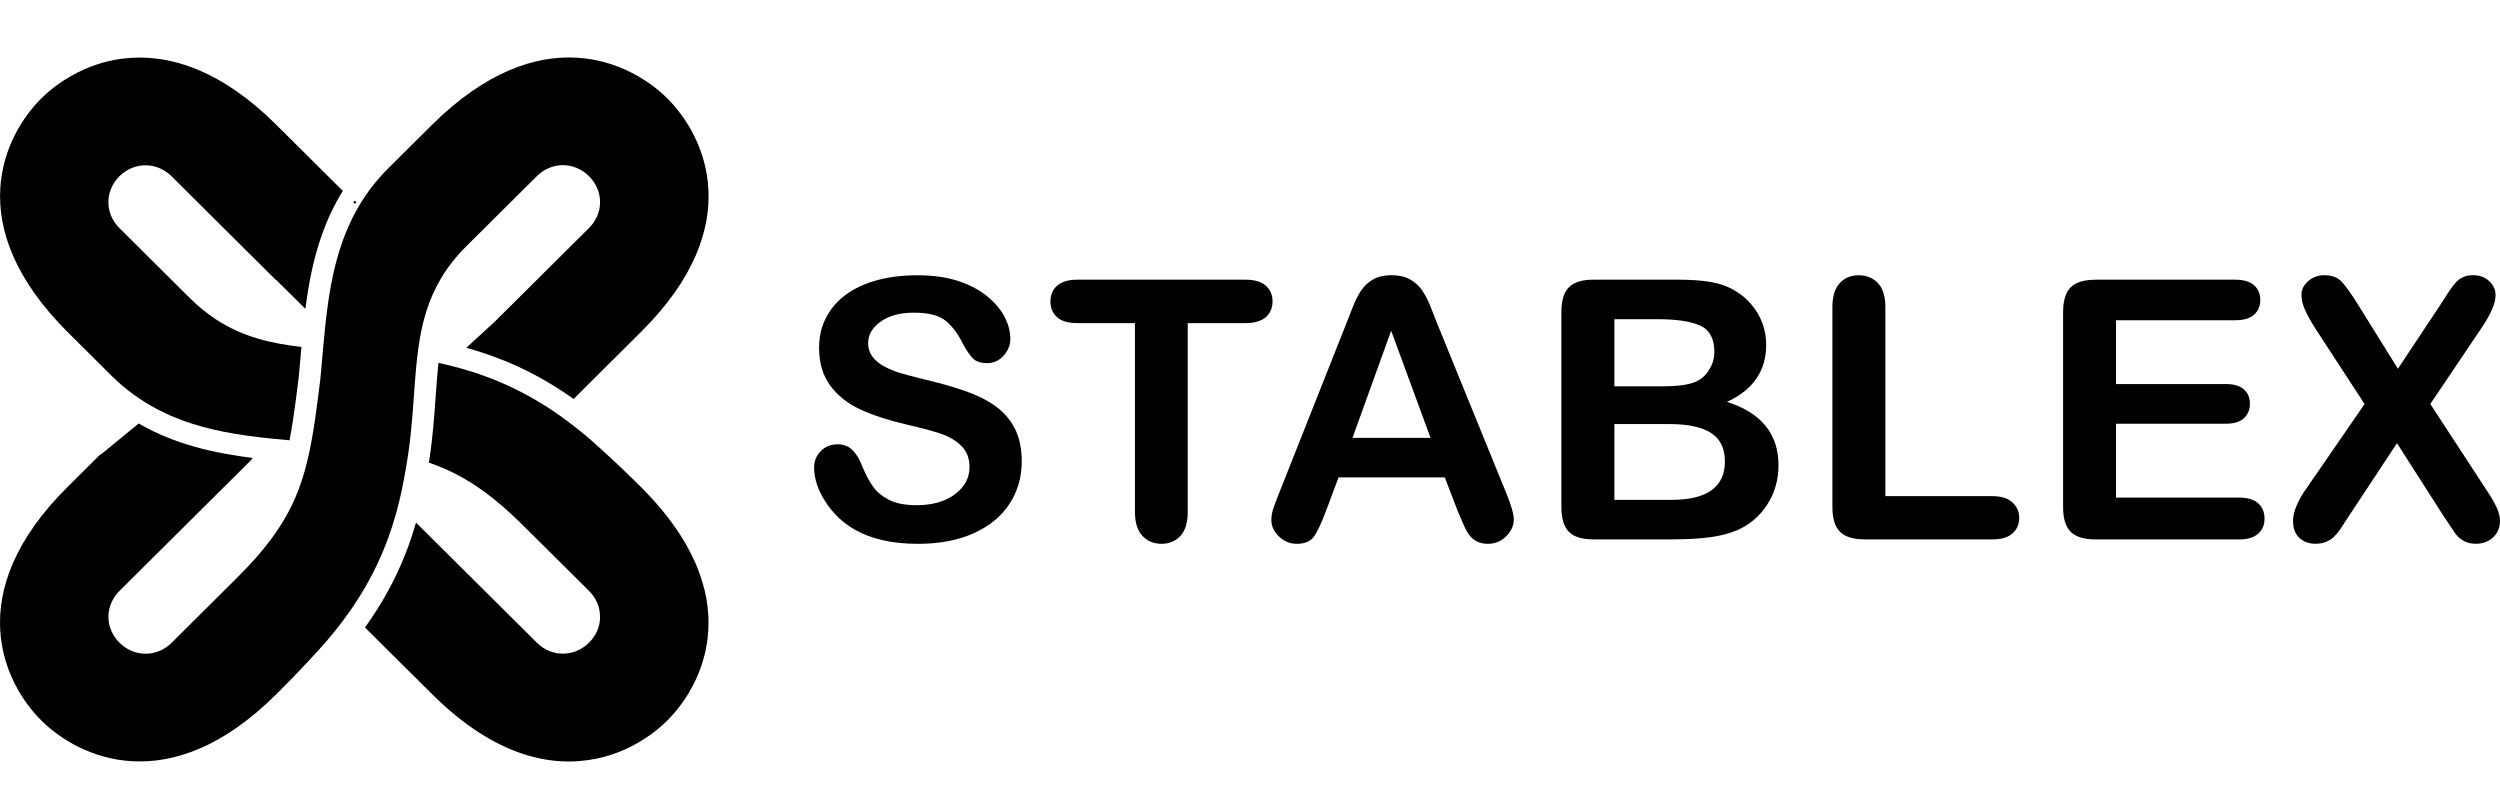
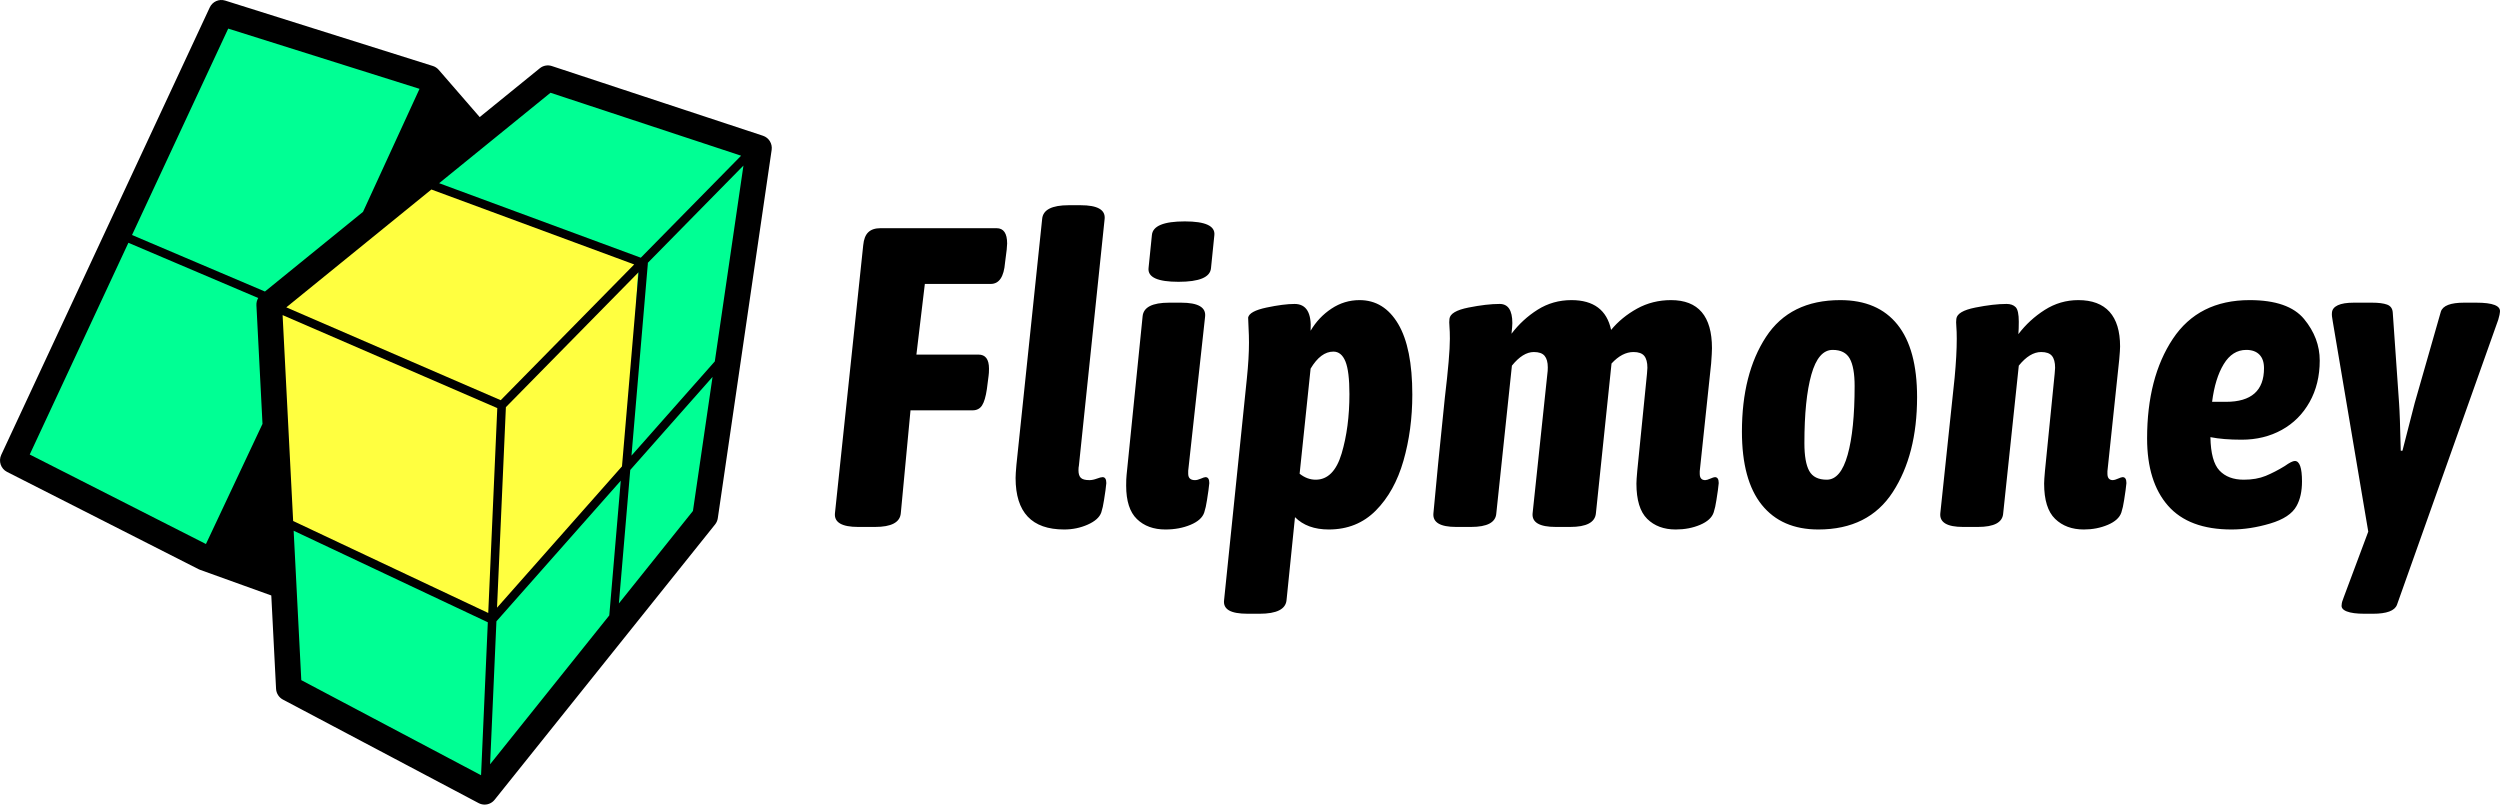
- <svg xmlns="http://www.w3.org/2000/svg" width="174px" height="56px" viewBox="0 0 174 56" version="1.1">
-   <g id="logo-app" stroke="none" stroke-width="1" fill="none" fill-rule="evenodd">
-     <g id="Group-2" transform="translate(0, 4)" fill="#000000" fill-rule="nonzero">
-       <g id="Group" transform="translate(56.6616, 15.1539)">
-         <path d="M14.452,12.963 C14.452,14.056 14.168,15.038 13.602,15.91 C13.036,16.781 12.206,17.463 11.114,17.957 C10.022,18.449 8.727,18.697 7.231,18.697 C5.437,18.697 3.956,18.36 2.791,17.686 C1.965,17.202 1.291,16.555 0.775,15.744 C0.258,14.935 0,14.147 0,13.382 C0,12.939 0.154,12.559 0.465,12.243 C0.775,11.926 1.169,11.769 1.65,11.769 C2.038,11.769 2.368,11.892 2.636,12.138 C2.904,12.384 3.134,12.751 3.324,13.235 C3.556,13.81 3.805,14.292 4.075,14.677 C4.343,15.064 4.723,15.383 5.21,15.633 C5.699,15.883 6.338,16.008 7.134,16.008 C8.226,16.008 9.113,15.756 9.795,15.25 C10.477,14.744 10.817,14.114 10.817,13.358 C10.817,12.759 10.633,12.271 10.265,11.898 C9.896,11.525 9.421,11.238 8.839,11.041 C8.256,10.843 7.477,10.633 6.501,10.411 C5.194,10.107 4.1,9.752 3.219,9.344 C2.338,8.937 1.64,8.382 1.122,7.68 C0.605,6.979 0.347,6.105 0.347,5.06 C0.347,4.016 0.619,3.183 1.165,2.41 C1.711,1.638 2.5,1.045 3.535,0.629 C4.571,0.214 5.784,0.006 7.183,0.006 C8.299,0.006 9.265,0.143 10.079,0.42 C10.893,0.696 11.57,1.061 12.106,1.517 C12.644,1.973 13.036,2.453 13.285,2.953 C13.533,3.455 13.657,3.943 13.657,4.419 C13.657,4.855 13.503,5.248 13.192,5.597 C12.882,5.946 12.496,6.121 12.033,6.121 C11.611,6.121 11.29,6.017 11.071,5.807 C10.852,5.597 10.615,5.254 10.359,4.778 C10.028,4.096 9.63,3.564 9.167,3.181 C8.705,2.797 7.96,2.608 6.935,2.608 C5.983,2.608 5.216,2.816 4.633,3.231 C4.051,3.647 3.759,4.145 3.759,4.73 C3.759,5.091 3.858,5.403 4.057,5.668 C4.256,5.93 4.528,6.156 4.875,6.345 C5.222,6.535 5.573,6.682 5.93,6.789 C6.286,6.896 6.874,7.051 7.692,7.257 C8.717,7.495 9.646,7.759 10.477,8.046 C11.309,8.334 12.015,8.683 12.597,9.094 C13.18,9.506 13.635,10.026 13.961,10.653 C14.288,11.283 14.452,12.053 14.452,12.965 L14.452,12.963 Z" id="Path" />
-         <path d="M30.025,3.334 L26.005,3.334 L26.005,16.464 C26.005,17.221 25.834,17.781 25.495,18.146 C25.156,18.511 24.718,18.695 24.18,18.695 C23.642,18.695 23.19,18.509 22.847,18.14 C22.504,17.771 22.331,17.213 22.331,16.464 L22.331,3.334 L18.311,3.334 C17.681,3.334 17.215,3.197 16.908,2.921 C16.602,2.646 16.449,2.281 16.449,1.829 C16.449,1.378 16.608,0.99 16.926,0.72 C17.245,0.45 17.706,0.313 18.311,0.313 L30.021,0.313 C30.658,0.313 31.131,0.452 31.442,0.732 C31.752,1.013 31.907,1.378 31.907,1.829 C31.907,2.281 31.748,2.646 31.436,2.921 C31.121,3.197 30.65,3.334 30.021,3.334 L30.025,3.334 Z" id="Path" />
-         <path d="M44.766,16.341 L43.897,14.072 L36.503,14.072 L35.635,16.39 C35.296,17.293 35.006,17.904 34.766,18.221 C34.527,18.538 34.133,18.695 33.587,18.695 C33.124,18.695 32.714,18.526 32.359,18.189 C32.004,17.852 31.825,17.469 31.825,17.041 C31.825,16.795 31.866,16.539 31.949,16.277 C32.032,16.014 32.168,15.647 32.359,15.179 L37.011,3.441 C37.143,3.104 37.303,2.699 37.488,2.227 C37.672,1.755 37.873,1.361 38.084,1.049 C38.296,0.736 38.572,0.484 38.915,0.29 C39.258,0.097 39.682,2.11976031e-14 40.187,2.11976031e-14 C40.692,2.11976031e-14 41.129,0.097 41.472,0.29 C41.815,0.484 42.093,0.732 42.302,1.037 C42.513,1.341 42.69,1.668 42.836,2.017 C42.98,2.366 43.164,2.834 43.388,3.417 L48.139,15.081 C48.51,15.968 48.697,16.613 48.697,17.017 C48.697,17.42 48.52,17.82 48.169,18.171 C47.818,18.519 47.394,18.695 46.897,18.695 C46.607,18.695 46.359,18.643 46.152,18.54 C45.945,18.437 45.77,18.298 45.63,18.12 C45.49,17.945 45.338,17.672 45.178,17.307 C45.017,16.942 44.877,16.62 44.762,16.339 L44.766,16.341 Z M37.472,11.323 L42.905,11.323 L40.163,3.864 L37.472,11.323 Z" id="Shape" />
-         <path d="M59.805,18.388 L54.246,18.388 C53.444,18.388 52.87,18.209 52.527,17.852 C52.184,17.495 52.011,16.926 52.011,16.144 L52.011,2.555 C52.011,1.759 52.186,1.186 52.539,0.835 C52.892,0.484 53.458,0.311 54.244,0.311 L60.138,0.311 C61.006,0.311 61.759,0.365 62.394,0.47 C63.032,0.577 63.602,0.783 64.107,1.087 C64.538,1.341 64.917,1.664 65.248,2.055 C65.579,2.447 65.83,2.878 66.005,3.35 C66.18,3.822 66.265,4.322 66.265,4.849 C66.265,6.658 65.356,7.981 63.535,8.818 C65.926,9.574 67.121,11.045 67.121,13.231 C67.121,14.242 66.861,15.153 66.34,15.962 C65.818,16.771 65.116,17.37 64.231,17.755 C63.677,17.985 63.04,18.148 62.321,18.243 C61.601,18.338 60.763,18.384 59.803,18.384 L59.805,18.388 Z M55.699,3.062 L55.699,7.735 L59.074,7.735 C59.991,7.735 60.702,7.648 61.201,7.477 C61.702,7.303 62.084,6.975 62.348,6.49 C62.555,6.146 62.658,5.758 62.658,5.331 C62.658,4.419 62.332,3.812 61.678,3.511 C61.024,3.211 60.028,3.062 58.688,3.062 L55.699,3.062 L55.699,3.062 Z M59.533,10.361 L55.699,10.361 L55.699,15.637 L59.657,15.637 C62.147,15.637 63.391,14.746 63.391,12.963 C63.391,12.051 63.068,11.39 62.423,10.978 C61.777,10.567 60.813,10.361 59.533,10.361 Z" id="Shape" />
-         <path d="M74.56,2.225 L74.56,15.379 L82.028,15.379 C82.623,15.379 83.082,15.522 83.398,15.811 C83.717,16.099 83.875,16.46 83.875,16.896 C83.875,17.332 83.717,17.699 83.404,17.975 C83.092,18.251 82.631,18.388 82.028,18.388 L73.133,18.388 C72.331,18.388 71.753,18.211 71.402,17.858 C71.05,17.505 70.874,16.934 70.874,16.144 L70.874,2.223 C70.874,1.482 71.042,0.928 71.377,0.559 C71.712,0.19 72.152,0.004 72.698,0.004 C73.244,0.004 73.701,0.188 74.044,0.553 C74.387,0.92 74.56,1.476 74.56,2.223 L74.56,2.225 Z" id="Path" />
-         <path d="M98.916,3.136 L90.615,3.136 L90.615,7.576 L98.257,7.576 C98.819,7.576 99.239,7.701 99.517,7.951 C99.795,8.201 99.933,8.532 99.933,8.943 C99.933,9.355 99.797,9.689 99.523,9.948 C99.249,10.206 98.829,10.337 98.257,10.337 L90.615,10.337 L90.615,15.478 L99.2,15.478 C99.779,15.478 100.215,15.611 100.509,15.879 C100.804,16.146 100.95,16.503 100.95,16.946 C100.95,17.39 100.804,17.721 100.509,17.989 C100.215,18.255 99.779,18.39 99.2,18.39 L89.189,18.39 C88.387,18.39 87.808,18.213 87.457,17.86 C87.106,17.507 86.93,16.936 86.93,16.146 L86.93,2.557 C86.93,2.031 87.009,1.601 87.165,1.269 C87.321,0.936 87.569,0.694 87.904,0.541 C88.239,0.389 88.667,0.313 89.189,0.313 L98.916,0.313 C99.503,0.313 99.939,0.442 100.225,0.702 C100.511,0.962 100.653,1.299 100.653,1.718 C100.653,2.138 100.511,2.489 100.225,2.747 C99.939,3.005 99.503,3.134 98.916,3.134 L98.916,3.136 Z" id="Path" />
-         <path d="M103.844,14.873 L107.913,8.967 L104.489,3.715 C104.167,3.205 103.925,2.767 103.763,2.402 C103.6,2.037 103.521,1.686 103.521,1.347 C103.521,1.008 103.675,0.692 103.986,0.415 C104.296,0.139 104.674,0.002 105.12,0.002 C105.634,0.002 106.032,0.151 106.318,0.452 C106.604,0.752 106.998,1.309 107.503,2.122 L110.233,6.511 L113.147,2.122 C113.387,1.753 113.592,1.436 113.762,1.172 C113.931,0.91 114.095,0.692 114.251,0.518 C114.408,0.345 114.584,0.216 114.779,0.129 C114.974,0.042 115.199,0 115.455,0 C115.918,0 116.297,0.137 116.589,0.413 C116.884,0.69 117.03,1.017 117.03,1.394 C117.03,1.944 116.711,2.693 116.074,3.639 L112.488,8.965 L116.346,14.871 C116.693,15.389 116.945,15.819 117.103,16.16 C117.259,16.501 117.338,16.823 117.338,17.128 C117.338,17.416 117.267,17.678 117.127,17.916 C116.987,18.154 116.788,18.344 116.533,18.483 C116.277,18.622 115.987,18.693 115.664,18.693 C115.317,18.693 115.023,18.62 114.783,18.477 C114.544,18.334 114.349,18.154 114.201,17.941 C114.053,17.727 113.774,17.311 113.369,16.696 L110.168,11.69 L106.768,16.843 C106.505,17.255 106.316,17.541 106.204,17.707 C106.093,17.872 105.959,18.031 105.8,18.187 C105.644,18.344 105.457,18.465 105.242,18.556 C105.027,18.647 104.775,18.691 104.485,18.691 C104.039,18.691 103.667,18.556 103.375,18.283 C103.081,18.011 102.935,17.618 102.935,17.1 C102.935,16.49 103.237,15.748 103.84,14.867 L103.844,14.873 Z" id="Path" />
-       </g>
-       <g id="Group">
-         <path d="M49.028,37.04 C48.957,36.749 48.872,36.455 48.773,36.156 C48.769,36.144 48.765,36.132 48.761,36.12 C48.659,35.821 48.543,35.519 48.412,35.212 C48.231,34.795 48.02,34.371 47.776,33.942 C47.596,33.623 47.397,33.3 47.18,32.976 C47.173,32.967 47.169,32.959 47.163,32.951 C46.944,32.625 46.707,32.296 46.447,31.963 C46.187,31.63 45.909,31.295 45.609,30.957 C45.605,30.951 45.599,30.947 45.595,30.94 C45.292,30.6 44.973,30.259 44.626,29.912 C44.082,29.371 43.295,28.589 41.842,27.266 C40.821,26.32 39.822,25.523 38.848,24.843 C36.072,22.913 33.488,21.963 31.144,21.4 C30.933,21.35 30.724,21.302 30.517,21.257 C30.517,21.257 30.517,21.259 30.517,21.261 C30.489,21.519 30.464,21.78 30.442,22.044 C30.422,22.284 30.401,22.526 30.383,22.772 C30.367,22.982 30.351,23.193 30.336,23.407 C30.332,23.474 30.326,23.536 30.322,23.603 C30.298,23.952 30.271,24.303 30.245,24.658 C30.241,24.7 30.237,24.744 30.235,24.787 C30.186,25.406 30.131,26.035 30.056,26.685 C30.014,27.062 29.965,27.445 29.906,27.836 C29.888,27.955 29.868,28.076 29.849,28.195 C29.849,28.195 29.849,28.197 29.849,28.199 L29.849,28.199 C30.375,28.379 30.884,28.585 31.386,28.825 C32.402,29.313 33.391,29.942 34.43,30.781 C34.592,30.912 34.757,31.049 34.921,31.191 C35.045,31.297 35.169,31.406 35.295,31.519 C35.672,31.856 36.058,32.221 36.457,32.619 L40.996,37.128 C41.237,37.368 41.422,37.637 41.55,37.923 C41.592,38.018 41.629,38.113 41.657,38.21 C41.657,38.214 41.657,38.218 41.659,38.22 C41.692,38.324 41.714,38.429 41.73,38.536 C41.734,38.56 41.738,38.585 41.74,38.609 C41.753,38.698 41.759,38.786 41.761,38.877 C41.761,38.905 41.763,38.932 41.763,38.96 C41.763,39.071 41.755,39.182 41.738,39.293 L41.738,39.299 C41.702,39.533 41.633,39.761 41.529,39.98 C41.523,39.992 41.517,40.005 41.511,40.017 C41.45,40.14 41.379,40.259 41.298,40.374 C41.29,40.386 41.28,40.398 41.27,40.41 C41.19,40.519 41.101,40.626 41.002,40.727 C41,40.729 40.998,40.731 40.996,40.733 C40.994,40.735 40.989,40.739 40.987,40.741 C40.931,40.797 40.87,40.846 40.809,40.894 C40.782,40.914 40.76,40.938 40.734,40.959 C40.734,40.959 40.734,40.959 40.734,40.959 C40.705,40.981 40.675,41.003 40.646,41.023 C40.569,41.078 40.492,41.126 40.413,41.17 C40.186,41.297 39.948,41.386 39.703,41.439 C39.689,41.441 39.676,41.445 39.662,41.449 C39.455,41.489 39.246,41.501 39.037,41.489 C38.994,41.487 38.95,41.485 38.907,41.479 C38.846,41.473 38.785,41.463 38.724,41.453 C38.688,41.447 38.651,41.437 38.615,41.429 C38.404,41.38 38.199,41.305 38,41.201 C37.998,41.201 37.994,41.199 37.992,41.197 C37.919,41.158 37.848,41.114 37.777,41.068 C37.777,41.068 37.773,41.065 37.771,41.063 C37.629,40.969 37.493,40.858 37.365,40.731 L31.751,35.152 L28.952,32.37 C28.952,32.37 28.952,32.375 28.952,32.377 C28.857,32.709 28.753,33.046 28.64,33.385 C28.098,35.011 27.347,36.685 26.247,38.423 C25.985,38.835 25.707,39.25 25.405,39.67 C25.405,39.67 25.405,39.672 25.403,39.674 L28.642,42.893 L28.642,42.887 L30.107,44.343 C34.471,48.679 38.438,49.438 41.501,48.804 C41.546,48.796 41.59,48.788 41.633,48.778 C41.749,48.752 41.86,48.724 41.974,48.694 C42.039,48.677 42.104,48.659 42.167,48.641 C42.274,48.611 42.38,48.579 42.483,48.546 C42.548,48.526 42.613,48.504 42.678,48.482 C42.78,48.447 42.881,48.411 42.98,48.375 C43.037,48.353 43.094,48.328 43.149,48.306 C43.265,48.26 43.38,48.211 43.494,48.161 C43.731,48.054 43.959,47.941 44.178,47.822 C44.505,47.645 44.809,47.457 45.095,47.259 C45.174,47.205 45.254,47.151 45.329,47.096 C45.383,47.056 45.438,47.013 45.491,46.973 C45.558,46.923 45.625,46.87 45.69,46.82 C45.741,46.779 45.789,46.739 45.838,46.699 C45.907,46.642 45.972,46.586 46.037,46.527 C46.076,46.493 46.116,46.459 46.155,46.422 C46.209,46.372 46.26,46.322 46.313,46.273 C46.354,46.235 46.396,46.195 46.437,46.156 C46.437,46.156 46.441,46.152 46.443,46.15 C46.443,46.15 46.443,46.15 46.443,46.15 L46.443,46.15 C46.485,46.106 46.53,46.059 46.573,46.015 C46.692,45.892 46.812,45.763 46.932,45.624 C46.969,45.579 47.007,45.533 47.044,45.489 C47.169,45.337 47.293,45.182 47.415,45.015 C47.573,44.799 47.73,44.569 47.878,44.327 C47.983,44.155 48.085,43.974 48.184,43.79 C48.194,43.772 48.205,43.752 48.215,43.734 C48.312,43.546 48.407,43.355 48.495,43.157 C48.619,42.879 48.732,42.588 48.832,42.288 C48.882,42.136 48.929,41.985 48.972,41.828 C49.098,41.38 49.191,40.908 49.248,40.418 C49.29,40.057 49.315,39.686 49.313,39.303 C49.313,38.942 49.288,38.573 49.244,38.193 C49.197,37.814 49.128,37.429 49.033,37.034 L49.028,37.04 Z" id="Path" />
-         <polygon id="Path" points="2.866 2.857 2.866 2.855 2.866 2.857" />
-         <path d="M4.746,19.152 L7.772,22.159 C8.75,23.131 9.801,23.875 10.903,24.458 L10.899,24.462 C10.692,24.353 10.487,24.238 10.284,24.117 C10.487,24.238 10.692,24.353 10.899,24.462 C10.979,24.502 11.058,24.537 11.137,24.577 C11.283,24.65 11.429,24.72 11.575,24.789 C11.656,24.827 11.738,24.872 11.821,24.908 C11.926,24.954 12.034,24.993 12.139,25.035 C12.247,25.079 12.355,25.122 12.462,25.164 C12.562,25.202 12.661,25.247 12.76,25.283 C12.972,25.36 13.185,25.432 13.398,25.499 C14.329,25.793 15.283,26.009 16.245,26.174 C16.566,26.229 16.889,26.279 17.211,26.324 C17.534,26.368 17.859,26.41 18.181,26.447 C18.441,26.477 18.701,26.505 18.961,26.531 C19.359,26.572 19.756,26.608 20.152,26.644 C20.152,26.644 20.152,26.642 20.152,26.64 C20.241,26.174 20.325,25.682 20.404,25.16 C20.408,25.132 20.412,25.105 20.416,25.077 C20.473,24.706 20.526,24.319 20.58,23.916 C20.651,23.387 20.72,22.828 20.793,22.235 C20.812,22.04 20.828,21.84 20.846,21.642 C20.873,21.352 20.899,21.062 20.925,20.769 C20.944,20.563 20.962,20.358 20.98,20.15 L20.98,20.15 L20.98,20.146 C18.88,19.908 16.937,19.46 15.094,18.27 C15.066,18.252 15.04,18.236 15.011,18.218 C14.402,17.816 13.804,17.332 13.213,16.747 L8.312,11.876 C8.265,11.83 8.222,11.782 8.182,11.733 C8.159,11.709 8.137,11.685 8.117,11.659 C8.072,11.602 8.03,11.546 7.989,11.489 C7.971,11.463 7.954,11.437 7.938,11.411 C7.782,11.166 7.672,10.906 7.609,10.638 C7.609,10.638 7.609,10.638 7.609,10.638 C7.603,10.614 7.599,10.59 7.593,10.565 C7.591,10.553 7.587,10.541 7.585,10.529 C7.577,10.489 7.573,10.448 7.567,10.408 C7.565,10.388 7.561,10.368 7.559,10.348 C7.557,10.325 7.555,10.303 7.555,10.281 C7.555,10.259 7.551,10.237 7.551,10.214 C7.542,10.089 7.542,9.962 7.555,9.837 C7.555,9.837 7.555,9.837 7.555,9.835 L7.555,9.835 C7.555,9.835 7.555,9.831 7.555,9.829 C7.561,9.783 7.569,9.734 7.575,9.688 C7.581,9.65 7.587,9.611 7.595,9.573 C7.595,9.565 7.597,9.555 7.599,9.547 C7.599,9.547 7.599,9.547 7.599,9.547 C7.607,9.513 7.616,9.476 7.626,9.442 C7.638,9.396 7.65,9.349 7.666,9.305 C7.676,9.277 7.687,9.248 7.697,9.22 C7.715,9.168 7.735,9.117 7.76,9.067 C7.77,9.043 7.782,9.018 7.794,8.994 L7.794,8.994 C7.808,8.964 7.825,8.936 7.839,8.905 C7.847,8.889 7.855,8.871 7.865,8.855 C7.879,8.831 7.894,8.807 7.908,8.784 C7.908,8.782 7.912,8.78 7.912,8.776 C7.936,8.736 7.961,8.694 7.989,8.655 C7.993,8.649 7.999,8.643 8.003,8.637 C8.028,8.603 8.054,8.567 8.082,8.532 C8.086,8.526 8.09,8.52 8.095,8.514 C8.109,8.496 8.121,8.478 8.135,8.46 C8.19,8.395 8.247,8.331 8.31,8.268 C8.358,8.22 8.409,8.175 8.462,8.131 C8.478,8.117 8.492,8.101 8.509,8.089 C8.521,8.079 8.535,8.068 8.549,8.058 C8.643,7.986 8.738,7.921 8.837,7.863 C8.945,7.798 9.052,7.742 9.166,7.695 C9.475,7.568 9.799,7.504 10.124,7.504 C10.274,7.504 10.424,7.52 10.575,7.546 C10.607,7.552 10.64,7.56 10.672,7.566 C11.131,7.669 11.571,7.903 11.941,8.27 L18.159,14.45 L19.202,15.487 L19.212,15.477 L21.256,17.494 C21.477,15.757 21.812,13.996 22.423,12.288 L22.423,12.288 C22.608,11.774 22.815,11.265 23.054,10.763 C23.292,10.265 23.558,9.773 23.858,9.291 C23.858,9.291 23.858,9.289 23.86,9.287 L21.552,6.993 L19.204,4.66 C17.357,2.824 15.584,1.636 13.917,0.916 C13.903,0.91 13.887,0.902 13.873,0.896 C13.852,0.888 13.832,0.88 13.812,0.872 C13.706,0.828 13.601,0.785 13.497,0.745 C13.457,0.729 13.418,0.713 13.377,0.699 C13.237,0.646 13.097,0.596 12.959,0.549 C12.947,0.545 12.935,0.541 12.923,0.537 C12.734,0.475 12.549,0.42 12.365,0.37 C12.322,0.358 12.281,0.348 12.239,0.338 C12.17,0.319 12.103,0.299 12.034,0.283 C11.949,0.263 11.863,0.247 11.78,0.229 C11.748,0.223 11.715,0.215 11.681,0.206 C11.502,0.17 11.326,0.138 11.151,0.114 C11.112,0.108 11.074,0.104 11.037,0.1 C10.907,0.081 10.78,0.067 10.654,0.055 C10.587,0.049 10.52,0.043 10.453,0.037 C10.42,0.035 10.386,0.031 10.353,0.029 C10.309,0.025 10.264,0.027 10.219,0.023 C10.102,0.017 9.984,0.011 9.866,0.009 C9.828,0.009 9.789,0.005 9.751,0.005 C9.708,0.005 9.667,0.009 9.625,0.009 C9.481,0.009 9.337,0.015 9.197,0.023 C9.132,0.027 9.065,0.029 9,0.035 C8.797,0.051 8.596,0.071 8.399,0.098 C8.385,0.1 8.371,0.102 8.356,0.104 C8.224,0.124 8.095,0.146 7.965,0.17 C7.944,0.174 7.924,0.178 7.902,0.182 C7.776,0.206 7.65,0.235 7.526,0.263 C7.508,0.267 7.49,0.273 7.471,0.277 C7.346,0.307 7.22,0.342 7.096,0.376 C7.092,0.376 7.09,0.378 7.086,0.38 C6.842,0.451 6.605,0.533 6.375,0.62 C6.353,0.628 6.327,0.636 6.304,0.644 C6.284,0.652 6.266,0.66 6.246,0.668 C6.179,0.695 6.116,0.723 6.051,0.749 C5.994,0.773 5.935,0.795 5.878,0.82 C5.862,0.826 5.848,0.834 5.832,0.842 C5.677,0.91 5.525,0.983 5.377,1.058 C5.367,1.064 5.355,1.07 5.344,1.076 C5.198,1.15 5.058,1.227 4.92,1.306 C4.896,1.32 4.874,1.332 4.849,1.346 C4.717,1.423 4.587,1.501 4.464,1.582 C4.447,1.592 4.433,1.602 4.417,1.61 C4.275,1.703 4.139,1.796 4.007,1.891 C4.001,1.895 3.995,1.901 3.989,1.905 C3.808,2.036 3.64,2.169 3.479,2.302 C3.469,2.31 3.457,2.32 3.447,2.328 C3.408,2.361 3.372,2.393 3.335,2.427 C3.278,2.478 3.22,2.526 3.165,2.576 C3.075,2.657 2.99,2.74 2.907,2.82 C2.895,2.833 2.881,2.845 2.868,2.857 C2.868,2.857 2.868,2.857 2.868,2.857 C0.327,5.384 -2.816,11.636 4.746,19.154 L4.746,19.152 Z" id="Path" />
-         <polygon id="Rectangle" transform="translate(24.6993, 10.0768) rotate(-45) translate(-24.6993, -10.0768)" points="24.622 10 24.776 10 24.776 10.154 24.623 10.153" />
-         <path d="M27.534,31.866 C27.607,31.612 27.674,31.36 27.734,31.11 C27.893,30.481 28.021,29.867 28.13,29.272 C28.226,28.762 28.307,28.266 28.384,27.784 L28.384,27.784 C28.384,27.784 28.384,27.782 28.384,27.78 C28.392,27.73 28.4,27.677 28.408,27.627 C28.475,27.173 28.53,26.725 28.577,26.285 C28.646,25.644 28.701,25.017 28.745,24.406 C28.745,24.389 28.747,24.371 28.749,24.355 C28.798,23.716 28.841,23.091 28.887,22.479 C28.926,21.969 28.97,21.469 29.025,20.979 L29.025,20.979 C29.025,20.979 29.025,20.977 29.025,20.975 C29.08,20.473 29.149,19.98 29.234,19.494 C29.346,18.869 29.486,18.258 29.677,17.659 C30.178,16.078 31.006,14.579 32.461,13.133 L37.363,8.262 C38.392,7.24 39.965,7.24 40.994,8.262 C42.022,9.285 42.022,10.848 40.994,11.87 L34.775,18.05 L34.41,18.413 L34.41,18.413 C34.41,18.413 34.071,18.724 34.071,18.724 L32.453,20.204 C34.828,20.864 37.306,21.905 39.926,23.77 L41.272,22.427 L42.244,21.457 L42.284,21.417 L44.628,19.087 C52.073,11.689 49.047,5.434 46.445,2.849 C43.904,0.323 37.61,-2.805 30.044,4.712 L27.057,7.681 L27.018,7.72 C26.18,8.553 25.51,9.44 24.966,10.366 C23.828,12.306 23.255,14.418 22.912,16.572 C22.894,16.691 22.876,16.81 22.857,16.929 C22.766,17.55 22.691,18.173 22.626,18.797 C22.61,18.797 22.594,18.795 22.577,18.792 L22.622,18.835 C22.571,19.319 22.527,19.803 22.484,20.285 C22.484,20.285 22.484,20.287 22.484,20.289 C22.439,20.789 22.397,21.287 22.352,21.782 C22.334,21.985 22.316,22.189 22.295,22.393 C22.165,23.446 22.046,24.404 21.914,25.289 C21.837,25.805 21.755,26.295 21.668,26.767 C21.668,26.767 21.668,26.769 21.668,26.771 C21.573,27.286 21.467,27.778 21.347,28.25 C21.187,28.887 21.002,29.492 20.779,30.077 C19.992,32.147 18.737,33.986 16.487,36.223 L11.949,40.733 C10.92,41.755 9.347,41.755 8.318,40.733 C7.289,39.71 7.289,38.147 8.318,37.124 L15.953,29.537 L17.043,28.454 L17.043,28.454 L17.453,28.046 L17.435,28.046 L17.603,27.877 C14.918,27.54 12.168,26.937 9.651,25.475 L8.111,26.739 L7.007,27.645 L7.007,27.6 L6.751,27.855 L6.15,28.452 L4.689,29.904 C-2.755,37.302 0.271,43.556 2.872,46.142 C5.474,48.728 11.768,51.735 19.212,44.337 C19.756,43.796 20.544,43.014 21.875,41.572 C21.979,41.461 22.078,41.35 22.18,41.239 C22.998,40.341 23.704,39.46 24.311,38.597 C24.311,38.597 24.311,38.597 24.311,38.595 C24.311,38.595 24.311,38.593 24.313,38.591 C26.001,36.191 26.943,33.936 27.532,31.856 L27.532,31.856 L27.534,31.866 Z" id="Path" />
-       </g>
-     </g>
+ <svg xmlns="http://www.w3.org/2000/svg" width="174" height="56" viewBox="0 0 174 56">
+   <g fill="none" fill-rule="evenodd">
+     <rect width="174" height="56" />
+     <polygon fill="#00FF94" points="15.407 .899 29.318 5.279 33.253 9.403 38.131 5.45 52.526 10.302 49.076 35.936 33.966 54.805 20.106 47.896 19.75 40.148 13.675 38.535 .892 31.763" />
+     <polygon fill="#FFFF40" points="29.544 12.897 44.442 18.31 43.616 32.63 34.344 42.997 19.669 36.272 19.194 21.289" />
+     <path fill="#000" d="M49.751,25.153 L43.951,31.712 L45.09,18.353 C45.091,18.332 45.09,18.312 45.088,18.292 L51.744,11.523 L49.751,25.153 Z M48.229,35.563 L43.074,42 L43.866,32.709 L49.593,26.232 L48.229,35.563 Z M34.111,53.193 L34.551,43.244 L43.205,33.456 L42.406,42.834 L34.111,53.193 Z M20.403,36.261 L19.669,21.931 L34.611,28.403 L33.981,42.663 L20.403,36.261 Z M33.482,53.956 L20.97,47.338 L20.633,40.755 C20.633,40.752 20.633,40.749 20.633,40.746 L20.438,36.939 L33.952,43.311 L33.482,53.956 Z M2.069,31.634 L8.936,16.898 L17.972,20.741 C17.883,20.892 17.838,21.068 17.847,21.248 L18.27,29.503 L14.334,37.864 L2.069,31.634 Z M15.884,1.99 L29.199,6.183 L25.265,14.746 L18.44,20.29 L9.189,16.356 L15.884,1.99 Z M35.21,28.338 L44.442,18.949 L43.29,32.459 L34.593,42.296 L35.21,28.338 Z M30.024,13.189 L44.14,18.405 L34.849,27.854 L19.927,21.391 L30.024,13.189 Z M38.314,6.456 L51.581,10.837 L44.6,17.937 L30.564,12.751 L38.314,6.456 Z M53.102,9.448 L38.409,4.597 C38.122,4.502 37.806,4.56 37.571,4.751 L33.387,8.149 L30.533,4.859 C30.425,4.735 30.285,4.642 30.128,4.593 L15.673,0.041 C15.248,-0.093 14.789,0.11 14.599,0.517 L0.085,31.661 C-0.12,32.101 0.059,32.626 0.491,32.845 L13.816,39.613 C13.848,39.63 13.882,39.644 13.917,39.657 L18.882,41.445 L19.214,47.942 C19.231,48.259 19.412,48.543 19.691,48.691 L33.314,55.897 C33.446,55.966 33.588,56 33.728,56 C33.991,56 34.249,55.883 34.424,55.665 L49.771,36.5 C49.871,36.375 49.936,36.225 49.959,36.067 L53.707,10.433 C53.77,10 53.515,9.584 53.102,9.448 L53.102,9.448 Z" />
+     <path fill="#000" d="M1.972 2.784C2.011 2.369 2.129 2.069 2.325 1.881 2.521 1.693 2.805 1.599 3.177 1.599L11.255 1.599C11.744 1.599 11.989 1.955 11.989 2.666L11.96 3.08 11.843 3.998C11.764 4.986 11.431 5.479 10.844 5.479L6.261 5.479 5.674 10.396 9.992 10.396C10.481 10.396 10.726 10.722 10.726 11.374 10.726 11.591 10.716 11.759 10.697 11.877L10.579 12.795C10.501 13.328 10.389 13.709 10.242 13.936 10.095 14.163 9.874 14.276 9.581 14.276L5.263 14.276 4.587 21.444C4.528 22.076 3.931 22.392 2.795 22.392L1.62 22.392C.484 22.392-.054 22.076.004 21.444L1.972 2.784ZM12.577 18.986C12.577 18.808 12.596 18.502 12.635 18.067L14.427.948C14.486.316 15.103 3.55271368e-15 16.278 3.55271368e-15L17.1 3.55271368e-15C18.275 3.55271368e-15 18.834.316 18.775.948L16.983 18.127C16.963 18.206 16.954 18.314 16.954 18.452 16.954 18.689 17.007 18.862 17.115 18.971 17.222 19.08 17.423 19.134 17.717 19.134 17.874 19.134 18.045 19.099 18.231 19.03 18.417 18.961 18.549 18.926 18.628 18.926 18.804 18.926 18.892 19.065 18.892 19.341L18.834 19.845C18.814 19.963 18.779 20.19 18.731 20.526 18.682 20.862 18.618 21.148 18.54 21.385 18.422 21.721 18.109 22.002 17.6 22.229 17.09 22.456 16.542 22.569 15.955 22.569 13.703 22.569 12.577 21.375 12.577 18.986M21.83 4.384 22.065 2.073C22.123 1.442 22.887 1.126 24.356 1.126 25.785 1.126 26.471 1.442 26.412 2.073L26.177 4.384C26.118 5.016 25.364 5.331 23.915 5.331 22.466 5.331 21.771 5.016 21.83 4.384M21.022 21.844C20.522 21.36 20.273 20.585 20.273 19.519 20.273 19.203 20.282 18.956 20.302 18.778L21.418 7.73C21.477 7.099 22.094 6.783 23.269 6.783L24.091 6.783C25.286 6.783 25.844 7.108 25.766 7.76L24.591 18.482 24.591 18.689C24.591 18.986 24.747 19.134 25.061 19.134 25.178 19.134 25.315 19.099 25.472 19.03 25.629 18.961 25.736 18.926 25.795 18.926 25.971 18.926 26.06 19.065 26.06 19.341L26.001 19.844C25.981 19.963 25.947 20.19 25.898 20.526 25.849 20.862 25.785 21.148 25.707 21.385 25.59 21.74 25.271 22.027 24.752 22.244 24.233 22.461 23.651 22.569 23.005 22.569 22.182 22.569 21.521 22.328 21.022 21.844M35.269 17.283C35.631 16.068 35.812 14.691 35.812 13.151 35.812 12.084 35.719 11.324 35.533 10.87 35.347 10.416 35.068 10.189 34.696 10.189 34.108 10.189 33.58 10.584 33.11 11.374L32.346 18.689C32.698 18.966 33.07 19.104 33.462 19.104 34.304 19.104 34.906 18.497 35.269 17.283M39.205 8.264C39.861 9.37 40.189 11.008 40.189 13.18 40.189 14.82 39.983 16.355 39.572 17.786 39.161 19.218 38.519 20.373 37.648 21.251 36.776 22.13 35.685 22.569 34.373 22.569 33.374 22.569 32.59 22.283 32.023 21.711L31.435 27.486C31.376 28.118 30.749 28.434 29.555 28.434L28.733 28.434C28.125 28.434 27.69 28.355 27.425 28.197 27.161 28.039 27.048 27.802 27.088 27.486L28.674 12.055C28.772 11.107 28.821 10.278 28.821 9.567 28.821 9.211 28.811 8.866 28.791 8.53 28.772 8.195 28.762 7.958 28.762 7.819 28.821 7.523 29.247 7.291 30.04 7.123 30.833 6.956 31.484 6.872 31.993 6.872 32.816 6.872 33.188 7.494 33.11 8.738 33.481 8.106 33.966 7.593 34.564 7.197 35.161 6.802 35.812 6.605 36.517 6.605 37.653 6.605 38.549 7.158 39.205 8.264M61.515 19.341 61.457 19.845C61.437 19.963 61.402 20.19 61.354 20.526 61.305 20.862 61.241 21.148 61.163 21.385 61.045 21.74 60.732 22.027 60.223 22.244 59.713 22.461 59.146 22.569 58.519 22.569 57.697 22.569 57.036 22.323 56.536 21.829 56.037 21.336 55.787 20.516 55.787 19.371 55.787 19.213 55.806 18.917 55.846 18.482L56.522 11.729 56.551 11.314C56.551 10.939 56.477 10.663 56.331 10.485 56.184 10.307 55.934 10.218 55.582 10.218 55.053 10.218 54.543 10.485 54.054 11.018L52.967 21.444C52.908 22.076 52.311 22.392 51.175 22.392L50.177 22.392C49.04 22.392 48.502 22.076 48.561 21.444L49.589 11.729C49.608 11.61 49.618 11.462 49.618 11.285 49.618 10.929 49.545 10.663 49.398 10.485 49.251 10.307 49.001 10.218 48.649 10.218 48.139 10.218 47.63 10.534 47.121 11.166L46.035 21.444C46.015 21.76 45.858 21.997 45.565 22.155 45.271 22.313 44.84 22.392 44.272 22.392L43.244 22.392C42.128 22.392 41.599 22.076 41.658 21.444 41.834 19.489 42.098 16.814 42.451 13.417 42.686 11.443 42.803 10.07 42.803 9.3 42.803 8.945 42.793 8.659 42.774 8.441 42.754 8.224 42.754 8.047 42.774 7.908 42.813 7.553 43.254 7.291 44.096 7.123 44.938 6.956 45.662 6.871 46.27 6.871 46.857 6.871 47.151 7.316 47.151 8.204 47.151 8.343 47.131 8.589 47.092 8.945 47.601 8.274 48.208 7.716 48.913 7.271 49.618 6.827 50.401 6.605 51.263 6.605 52.81 6.605 53.731 7.296 54.025 8.678 54.514 8.086 55.116 7.593 55.831 7.197 56.546 6.803 57.334 6.605 58.196 6.605 60.095 6.605 61.045 7.721 61.045 9.952 61.045 10.149 61.026 10.505 60.987 11.018L60.194 18.512 60.194 18.689C60.194 18.986 60.321 19.134 60.575 19.134 60.653 19.134 60.771 19.099 60.928 19.03 61.084 18.961 61.192 18.926 61.251 18.926 61.427 18.926 61.515 19.065 61.515 19.341M70.489 17.371C70.812 16.216 70.974 14.622 70.974 12.588 70.974 11.719 70.861 11.083 70.636 10.677 70.411 10.273 70.014 10.07 69.446 10.07 68.78 10.07 68.286 10.643 67.963 11.788 67.64 12.934 67.478 14.523 67.478 16.557 67.478 17.445 67.591 18.092 67.816 18.497 68.041 18.902 68.447 19.104 69.035 19.104 69.681 19.104 70.166 18.526 70.489 17.371M64.511 20.852C63.591 19.707 63.13 18.008 63.13 15.757 63.13 13.072 63.689 10.875 64.805 9.167 65.921 7.459 67.644 6.605 69.975 6.605 71.718 6.605 73.045 7.173 73.955 8.308 74.866 9.444 75.321 11.127 75.321 13.358 75.321 16.024 74.758 18.226 73.632 19.963 72.506 21.701 70.778 22.569 68.447 22.569 66.744 22.569 65.431 21.997 64.511 20.852M89.891 19.341 89.832 19.845C89.813 19.963 89.778 20.19 89.73 20.526 89.68 20.862 89.617 21.148 89.539 21.385 89.421 21.74 89.108 22.027 88.599 22.244 88.089 22.461 87.531 22.569 86.924 22.569 86.102 22.569 85.436 22.323 84.927 21.829 84.417 21.336 84.163 20.516 84.163 19.371 84.163 19.213 84.182 18.917 84.222 18.482L84.897 11.729 84.927 11.314C84.927 10.939 84.853 10.663 84.706 10.485 84.559 10.307 84.31 10.218 83.957 10.218 83.429 10.218 82.909 10.534 82.4 11.166L81.314 21.444C81.294 21.76 81.137 21.997 80.844 22.155 80.55 22.313 80.119 22.392 79.551 22.392L78.523 22.392C77.407 22.392 76.878 22.076 76.937 21.444L77.935 11.996C78.033 10.949 78.082 10.051 78.082 9.3 78.082 8.945 78.072 8.659 78.053 8.441 78.033 8.224 78.033 8.047 78.053 7.908 78.092 7.553 78.533 7.291 79.375 7.123 80.217 6.956 80.941 6.871 81.549 6.871 81.823 6.871 82.033 6.946 82.18 7.094 82.327 7.242 82.4 7.582 82.4 8.115 82.4 8.451 82.39 8.737 82.371 8.974 82.88 8.303 83.492 7.741 84.207 7.286 84.922 6.832 85.7 6.605 86.542 6.605 87.502 6.605 88.226 6.877 88.716 7.419 89.205 7.963 89.45 8.767 89.45 9.833 89.45 9.992 89.431 10.288 89.392 10.722L88.569 18.512 88.569 18.689C88.569 18.986 88.696 19.134 88.951 19.134 89.029 19.134 89.147 19.099 89.304 19.03 89.46 18.961 89.568 18.926 89.627 18.926 89.803 18.926 89.891 19.065 89.891 19.341M96.824 13.684C98.586 13.684 99.467 12.904 99.467 11.344 99.467 10.929 99.36 10.614 99.144 10.396 98.929 10.179 98.625 10.07 98.234 10.07 97.587 10.07 97.063 10.401 96.662 11.063 96.26 11.724 95.991 12.598 95.854 13.684L96.824 13.684ZM102.64 13.699C102.17 14.538 101.524 15.185 100.701 15.639 99.879 16.093 98.948 16.32 97.911 16.32 97.049 16.32 96.324 16.261 95.737 16.142 95.756 17.268 95.967 18.043 96.368 18.467 96.77 18.892 97.333 19.104 98.057 19.104 98.645 19.104 99.154 19.015 99.585 18.838 100.015 18.66 100.456 18.433 100.907 18.156 101.239 17.919 101.475 17.801 101.612 17.801 101.945 17.801 102.111 18.275 102.111 19.223 102.111 19.914 101.984 20.486 101.729 20.94 101.436 21.474 100.823 21.879 99.893 22.155 98.963 22.431 98.067 22.569 97.205 22.569 95.227 22.569 93.754 22.017 92.784 20.911 91.815 19.805 91.33 18.245 91.33 16.231 91.33 13.408 91.928 11.097 93.122 9.3 94.317 7.504 96.099 6.605 98.469 6.605 100.27 6.605 101.533 7.045 102.258 7.923 102.982 8.802 103.345 9.764 103.345 10.811 103.345 11.897 103.11 12.86 102.64 13.699L102.64 13.699ZM115.888 7.434C115.888 7.513 115.849 7.691 115.771 7.967L108.721 27.812C108.564 28.227 108.005 28.434 107.046 28.434L106.459 28.434C105.91 28.434 105.499 28.379 105.225 28.271 104.95 28.162 104.833 28.009 104.872 27.812 104.872 27.693 104.921 27.516 105.019 27.279L106.723 22.718 104.256 8.115C104.197 7.819 104.177 7.602 104.197 7.464 104.216 7.247 104.353 7.079 104.608 6.96 104.862 6.842 105.235 6.783 105.724 6.783L106.987 6.783C107.438 6.783 107.785 6.827 108.03 6.916 108.275 7.005 108.407 7.188 108.427 7.464L108.867 13.773C108.906 14.286 108.946 15.392 108.985 17.09L109.102 17.09 109.954 13.773 111.776 7.405C111.912 6.99 112.451 6.783 113.391 6.783L114.243 6.783C115.398 6.783 115.947 7 115.888 7.434" transform="translate(58.108 14.283)" />
  </g>
</svg>
